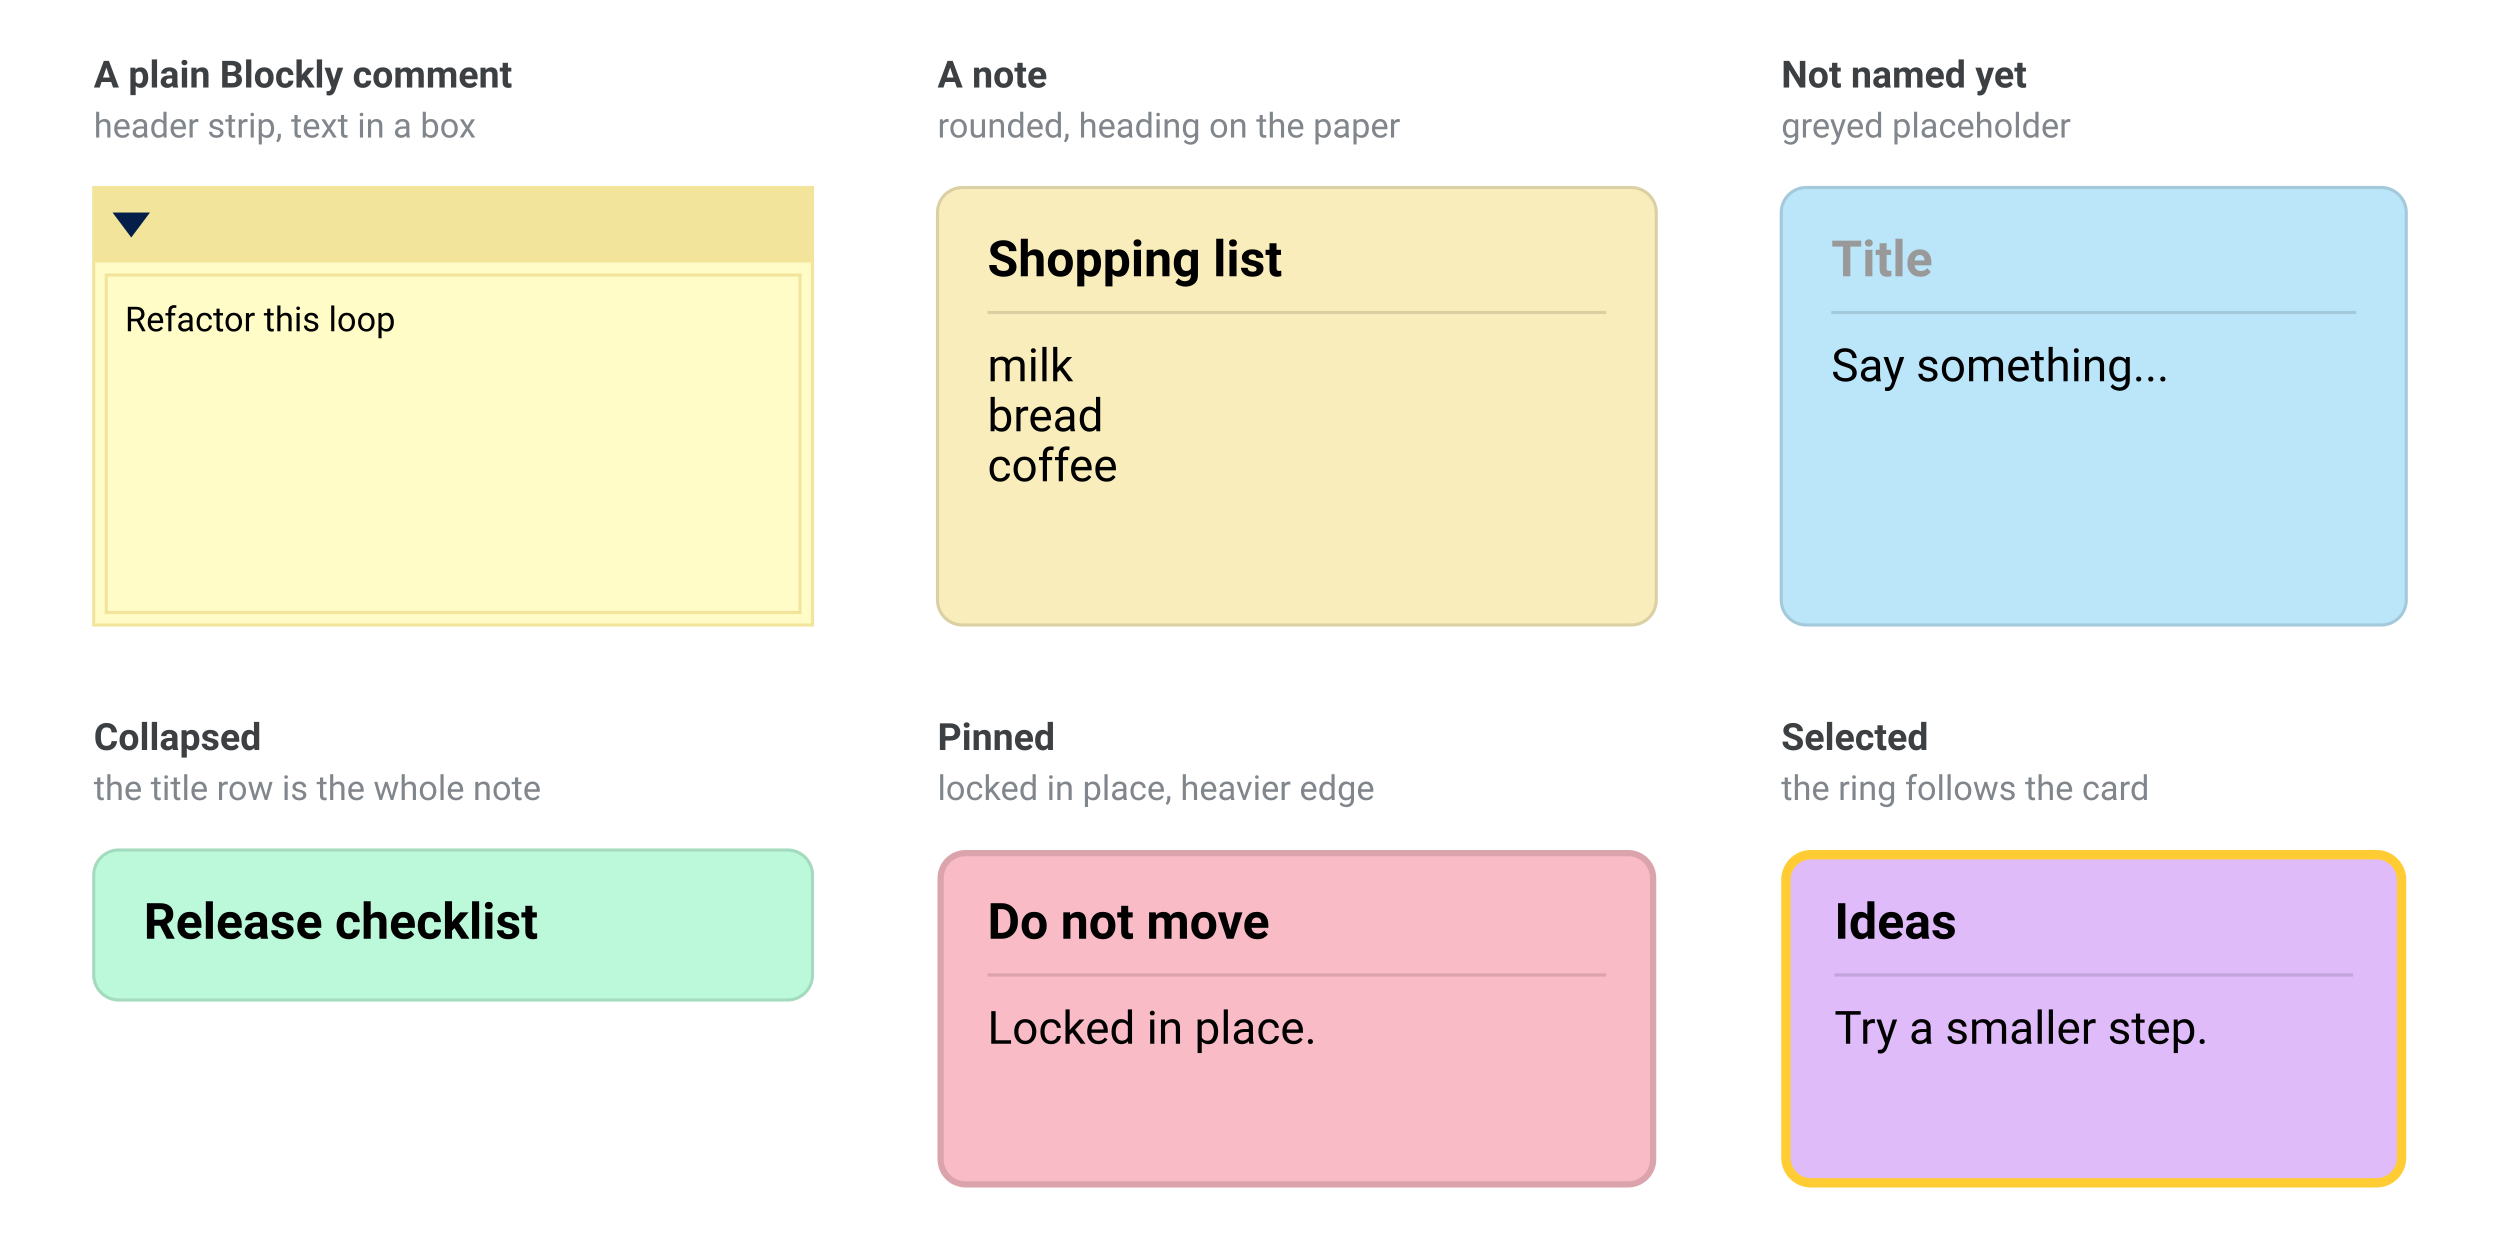
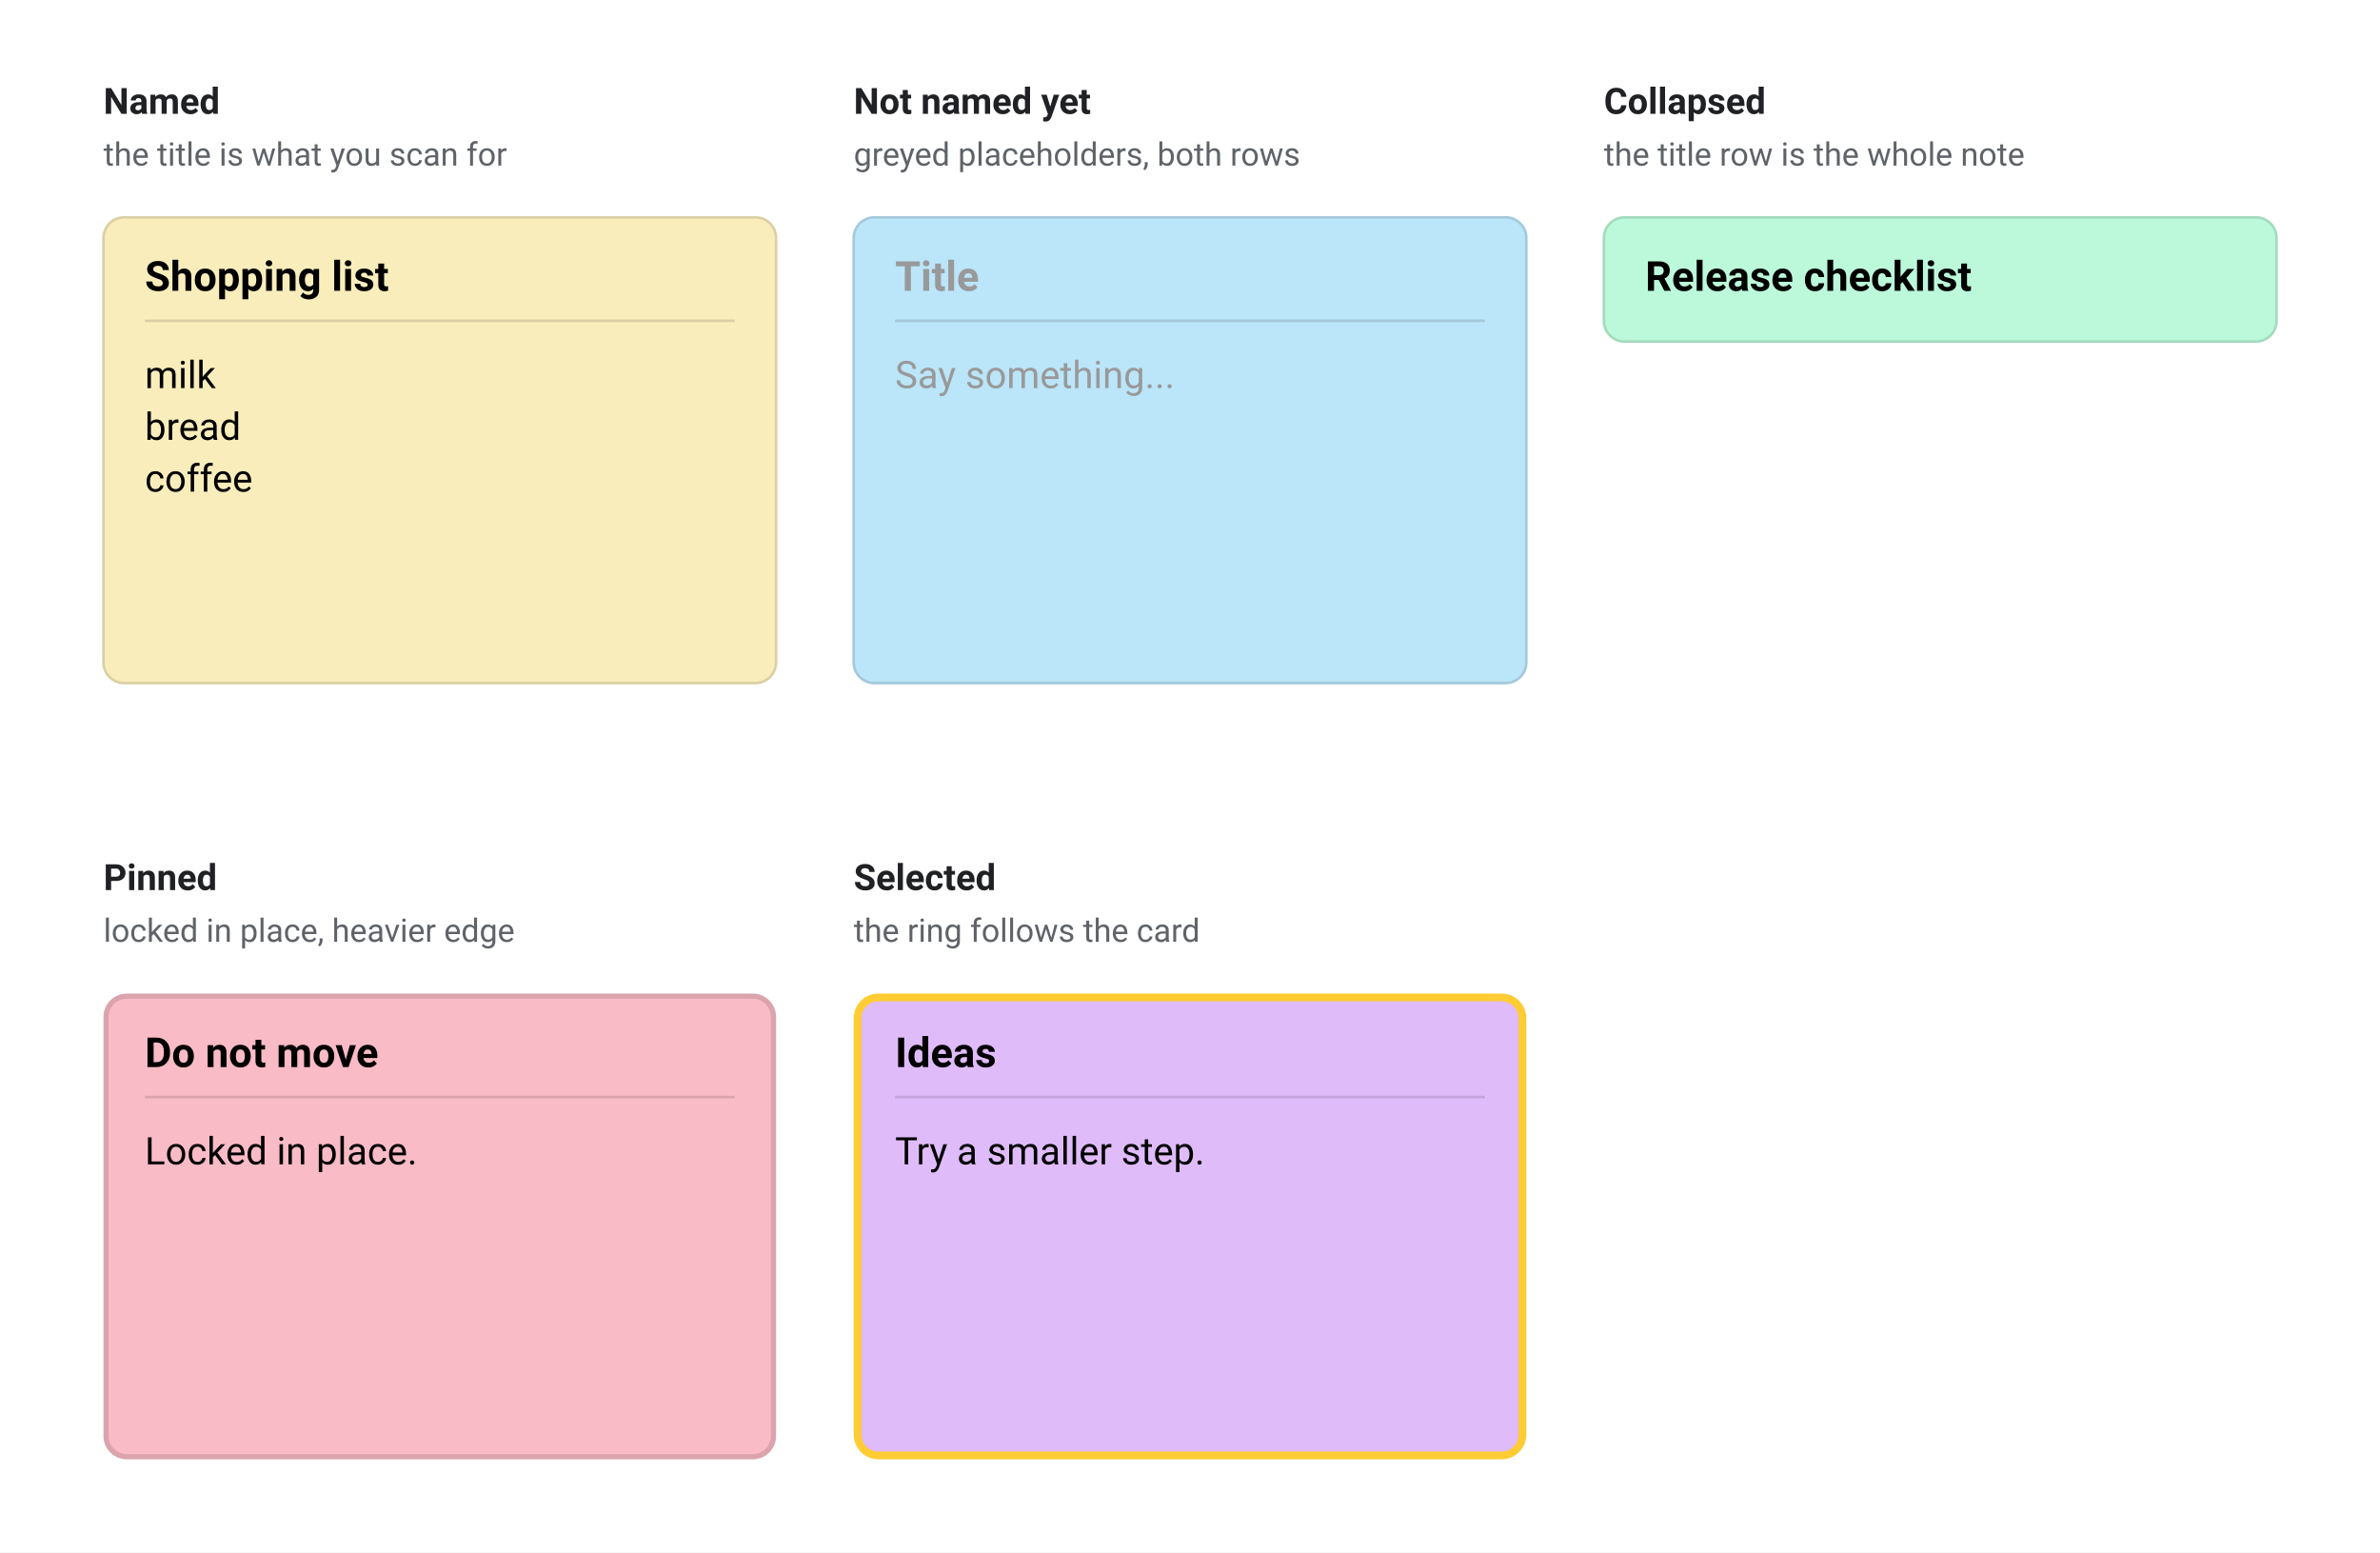
- <svg xmlns="http://www.w3.org/2000/svg" width="800" height="400" viewBox="0 0 800 400" font-family="system-ui, -apple-system, Segoe UI, Roboto, sans-serif">
-   <rect width="800" height="400" fill="#ffffff" />
-   <g font-size="12" fill="#3c4043" font-weight="600">
-     <text x="30" y="28">A plain Blockly comment</text>
-     <text x="300" y="28">A note</text>
-     <text x="570" y="28">Not named yet</text>
-     <text x="30" y="240">Collapsed</text>
-     <text x="300" y="240">Pinned</text>
-     <text x="570" y="240">Selected</text>
+ <svg xmlns="http://www.w3.org/2000/svg" width="920" height="600" viewBox="0 0 920 600" font-family="system-ui, -apple-system, 'Segoe UI', Roboto, Helvetica, Arial, sans-serif">
+   <rect width="920" height="600" fill="#ffffff" />
+   <g font-size="14" fill="#202124" font-weight="600">
+     <text x="40" y="44">Named</text>
+     <text x="330" y="44">Not named yet</text>
+     <text x="620" y="44">Collapsed</text>
+     <text x="40" y="344">Pinned</text>
+     <text x="330" y="344">Selected</text>
  </g>
-   <g font-size="11" fill="#80868b">
-     <text x="30" y="44">header strip, text in a box</text>
-     <text x="300" y="44">rounded, heading on the paper</text>
-     <text x="570" y="44">greyed placeholder</text>
-     <text x="30" y="256">the title row is the whole note</text>
-     <text x="300" y="256">locked in place, heavier edge</text>
-     <text x="570" y="256">the ring follows the card</text>
+   <g font-size="12.5" fill="#5f6368">
+     <text x="40" y="64">the title is what you scan for</text>
+     <text x="330" y="64">greyed placeholders, both rows</text>
+     <text x="620" y="64">the title row is the whole note</text>
+     <text x="40" y="364">locked in place, heavier edge</text>
+     <text x="330" y="364">the ring follows the card</text>
  </g>
-   <g transform="translate(30, 60)">
-     <rect width="230" height="140" fill="#fffcc7" stroke="#f2e49b" stroke-width="1" />
-     <rect width="230" height="24" fill="#f2e49b" />
-     <path d="M6 8 L 18 8 L 12 16 Z" fill="#041e49" />
-     <rect x="4" y="28" width="222" height="108" fill="#fffcc7" stroke="#f2e49b" stroke-width="1" />
-     <text x="10" y="46" font-size="11" fill="#000000">Refactor this loop</text>
-   </g>
-   <g transform="translate(300, 60)">
-     <rect width="230" height="140" rx="8" ry="8" fill="#f9edbb" stroke="#dbd0a4" stroke-width="1" />
+   <g transform="translate(40, 84)">
+     <rect width="260" height="180" rx="8" ry="8" fill="#f9edbb" stroke="#dbd0a4" stroke-width="1" />
    <text x="16" y="24" font-size="16" font-weight="bold" fill="#000000" dominant-baseline="middle">Shopping list</text>
-     <line x1="16" y1="40" x2="214" y2="40" stroke="#dbd0a4" stroke-width="1" />
+     <line x1="16" y1="40" x2="244" y2="40" stroke="#dbd0a4" stroke-width="1" />
    <g font-size="14.67" fill="#000000">
-       <text x="16" y="62">milk</text>
-       <text x="16" y="78">bread</text>
-       <text x="16" y="94">coffee</text>
+       <text x="16" y="66">milk</text>
+       <text x="16" y="86">bread</text>
+       <text x="16" y="106">coffee</text>
    </g>
  </g>
-   <g transform="translate(570, 60)">
-     <rect width="200" height="140" rx="8" ry="8" fill="#bbe5f9" stroke="#a4c9db" stroke-width="1" />
+   <g transform="translate(330, 84)">
+     <rect width="260" height="180" rx="8" ry="8" fill="#bbe5f9" stroke="#a4c9db" stroke-width="1" />
    <text x="16" y="24" font-size="16" font-weight="bold" fill="#999999" dominant-baseline="middle">Title</text>
-     <line x1="16" y1="40" x2="184" y2="40" stroke="#a4c9db" stroke-width="1" />
-     <text x="16" y="62" font-size="14.67" fill="#000000">Say something...</text>
+     <line x1="16" y1="40" x2="244" y2="40" stroke="#a4c9db" stroke-width="1" />
+     <text x="16" y="66" font-size="14.67" fill="#999999">Say something...</text>
  </g>
-   <g transform="translate(30, 272)">
-     <rect width="230" height="48" rx="8" ry="8" fill="#bbf9da" stroke="#a4dbbf" stroke-width="1" />
+   <g transform="translate(620, 84)">
+     <rect width="260" height="48" rx="8" ry="8" fill="#bbf9da" stroke="#a4dbbf" stroke-width="1" />
    <text x="16" y="24" font-size="16" font-weight="bold" fill="#000000" dominant-baseline="middle">Release checklist</text>
  </g>
-   <g transform="translate(300, 272)">
-     <rect x="1" y="1" width="228" height="106" rx="8" ry="8" fill="#f9bbc5" stroke="#dba4ad" stroke-width="2" />
+   <g transform="translate(40, 384)">
+     <rect x="1" y="1" width="258" height="178" rx="8" ry="8" fill="#f9bbc5" stroke="#dba4ad" stroke-width="2" />
    <text x="16" y="24" font-size="16" font-weight="bold" fill="#000000" dominant-baseline="middle">Do not move</text>
-     <line x1="16" y1="40" x2="214" y2="40" stroke="#dba4ad" stroke-width="1" />
-     <text x="16" y="62" font-size="14.67" fill="#000000">Locked in place.</text>
+     <line x1="16" y1="40" x2="244" y2="40" stroke="#dba4ad" stroke-width="1" />
+     <text x="16" y="66" font-size="14.67" fill="#000000">Locked in place.</text>
  </g>
-   <g transform="translate(570, 272)">
-     <rect x="1.5" y="1.5" width="197" height="105" rx="8" ry="8" fill="#dfbbf9" stroke="#c3a4db" stroke-width="1" />
-     <rect x="1.5" y="1.5" width="197" height="105" rx="8" ry="8" fill="none" stroke="#ffcc33" stroke-width="3" />
-     <text x="17" y="24" font-size="16" font-weight="bold" fill="#000000" dominant-baseline="middle">Ideas</text>
-     <line x1="17" y1="40" x2="183" y2="40" stroke="#c3a4db" stroke-width="1" />
-     <text x="17" y="62" font-size="14.67" fill="#000000">Try a smaller step.</text>
+   <g transform="translate(330, 384)">
+     <rect x="1.5" y="1.5" width="257" height="177" rx="8" ry="8" fill="#dfbbf9" stroke="#c4a4db" stroke-width="1" />
+     <rect x="1.5" y="1.5" width="257" height="177" rx="8" ry="8" fill="none" stroke="#ffcc33" stroke-width="3" />
+     <text x="16" y="24" font-size="16" font-weight="bold" fill="#000000" dominant-baseline="middle">Ideas</text>
+     <line x1="16" y1="40" x2="244" y2="40" stroke="#c4a4db" stroke-width="1" />
+     <text x="16" y="66" font-size="14.67" fill="#000000">Try a smaller step.</text>
  </g>
</svg>
